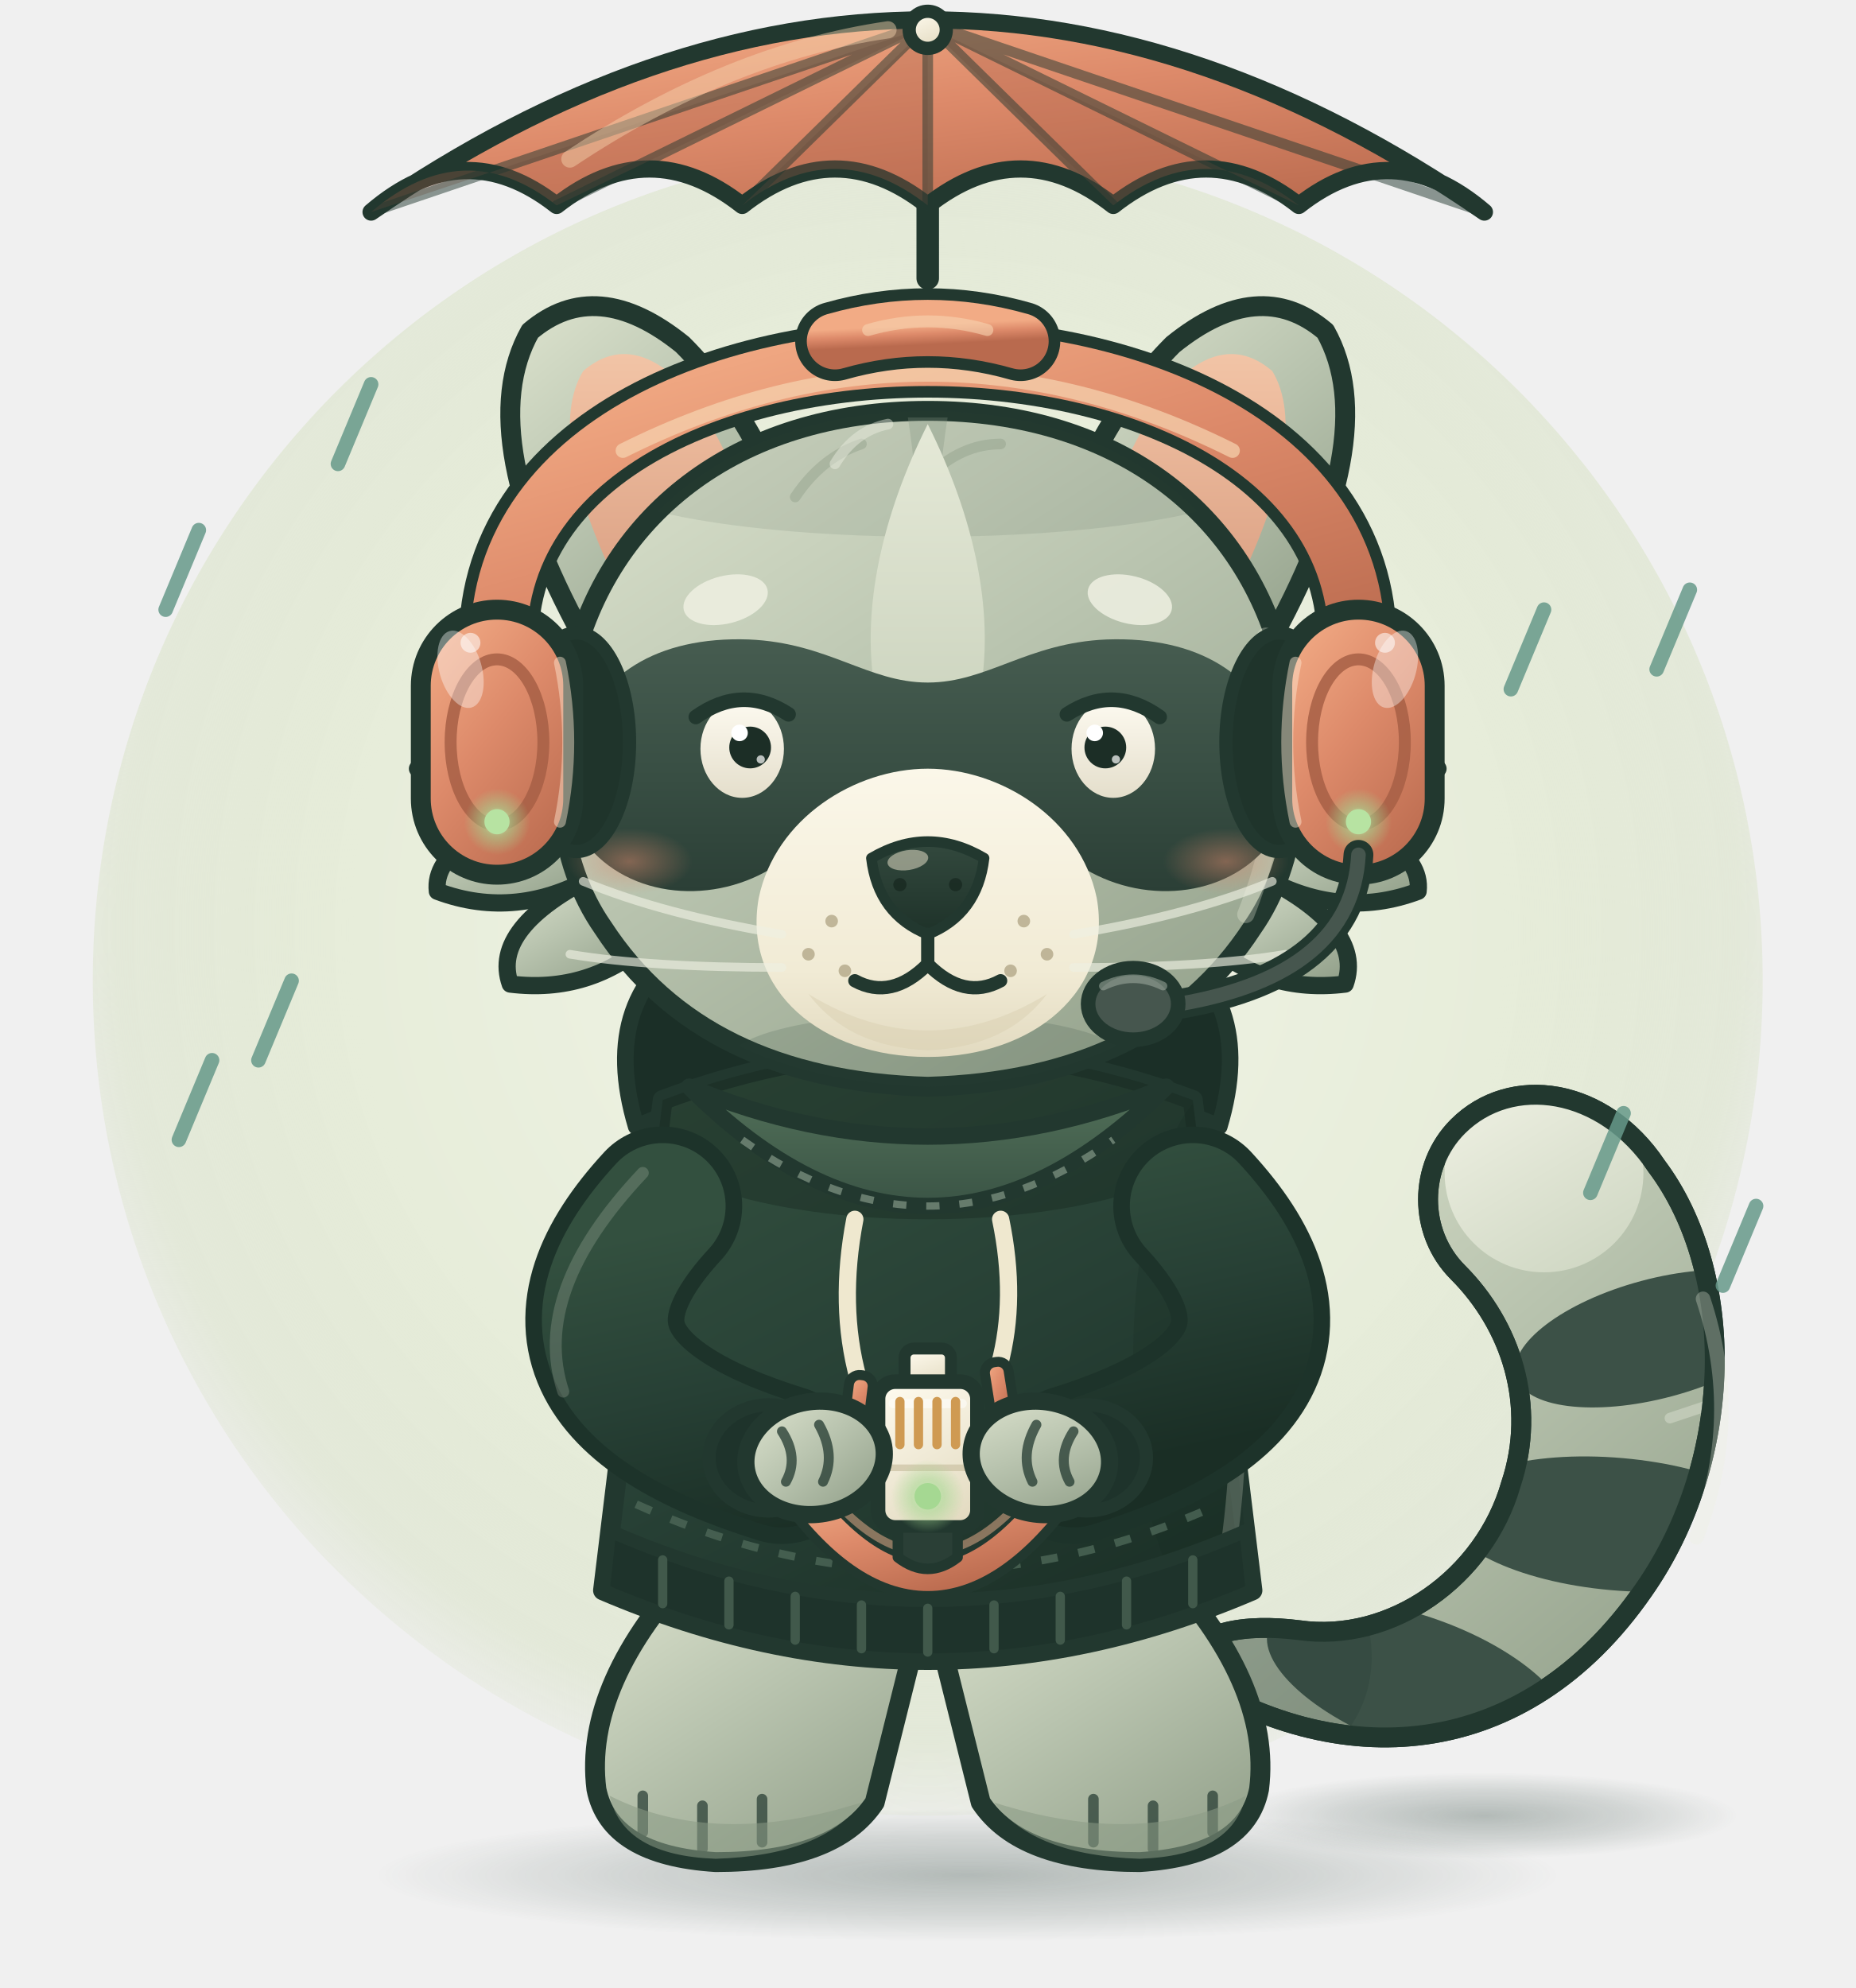
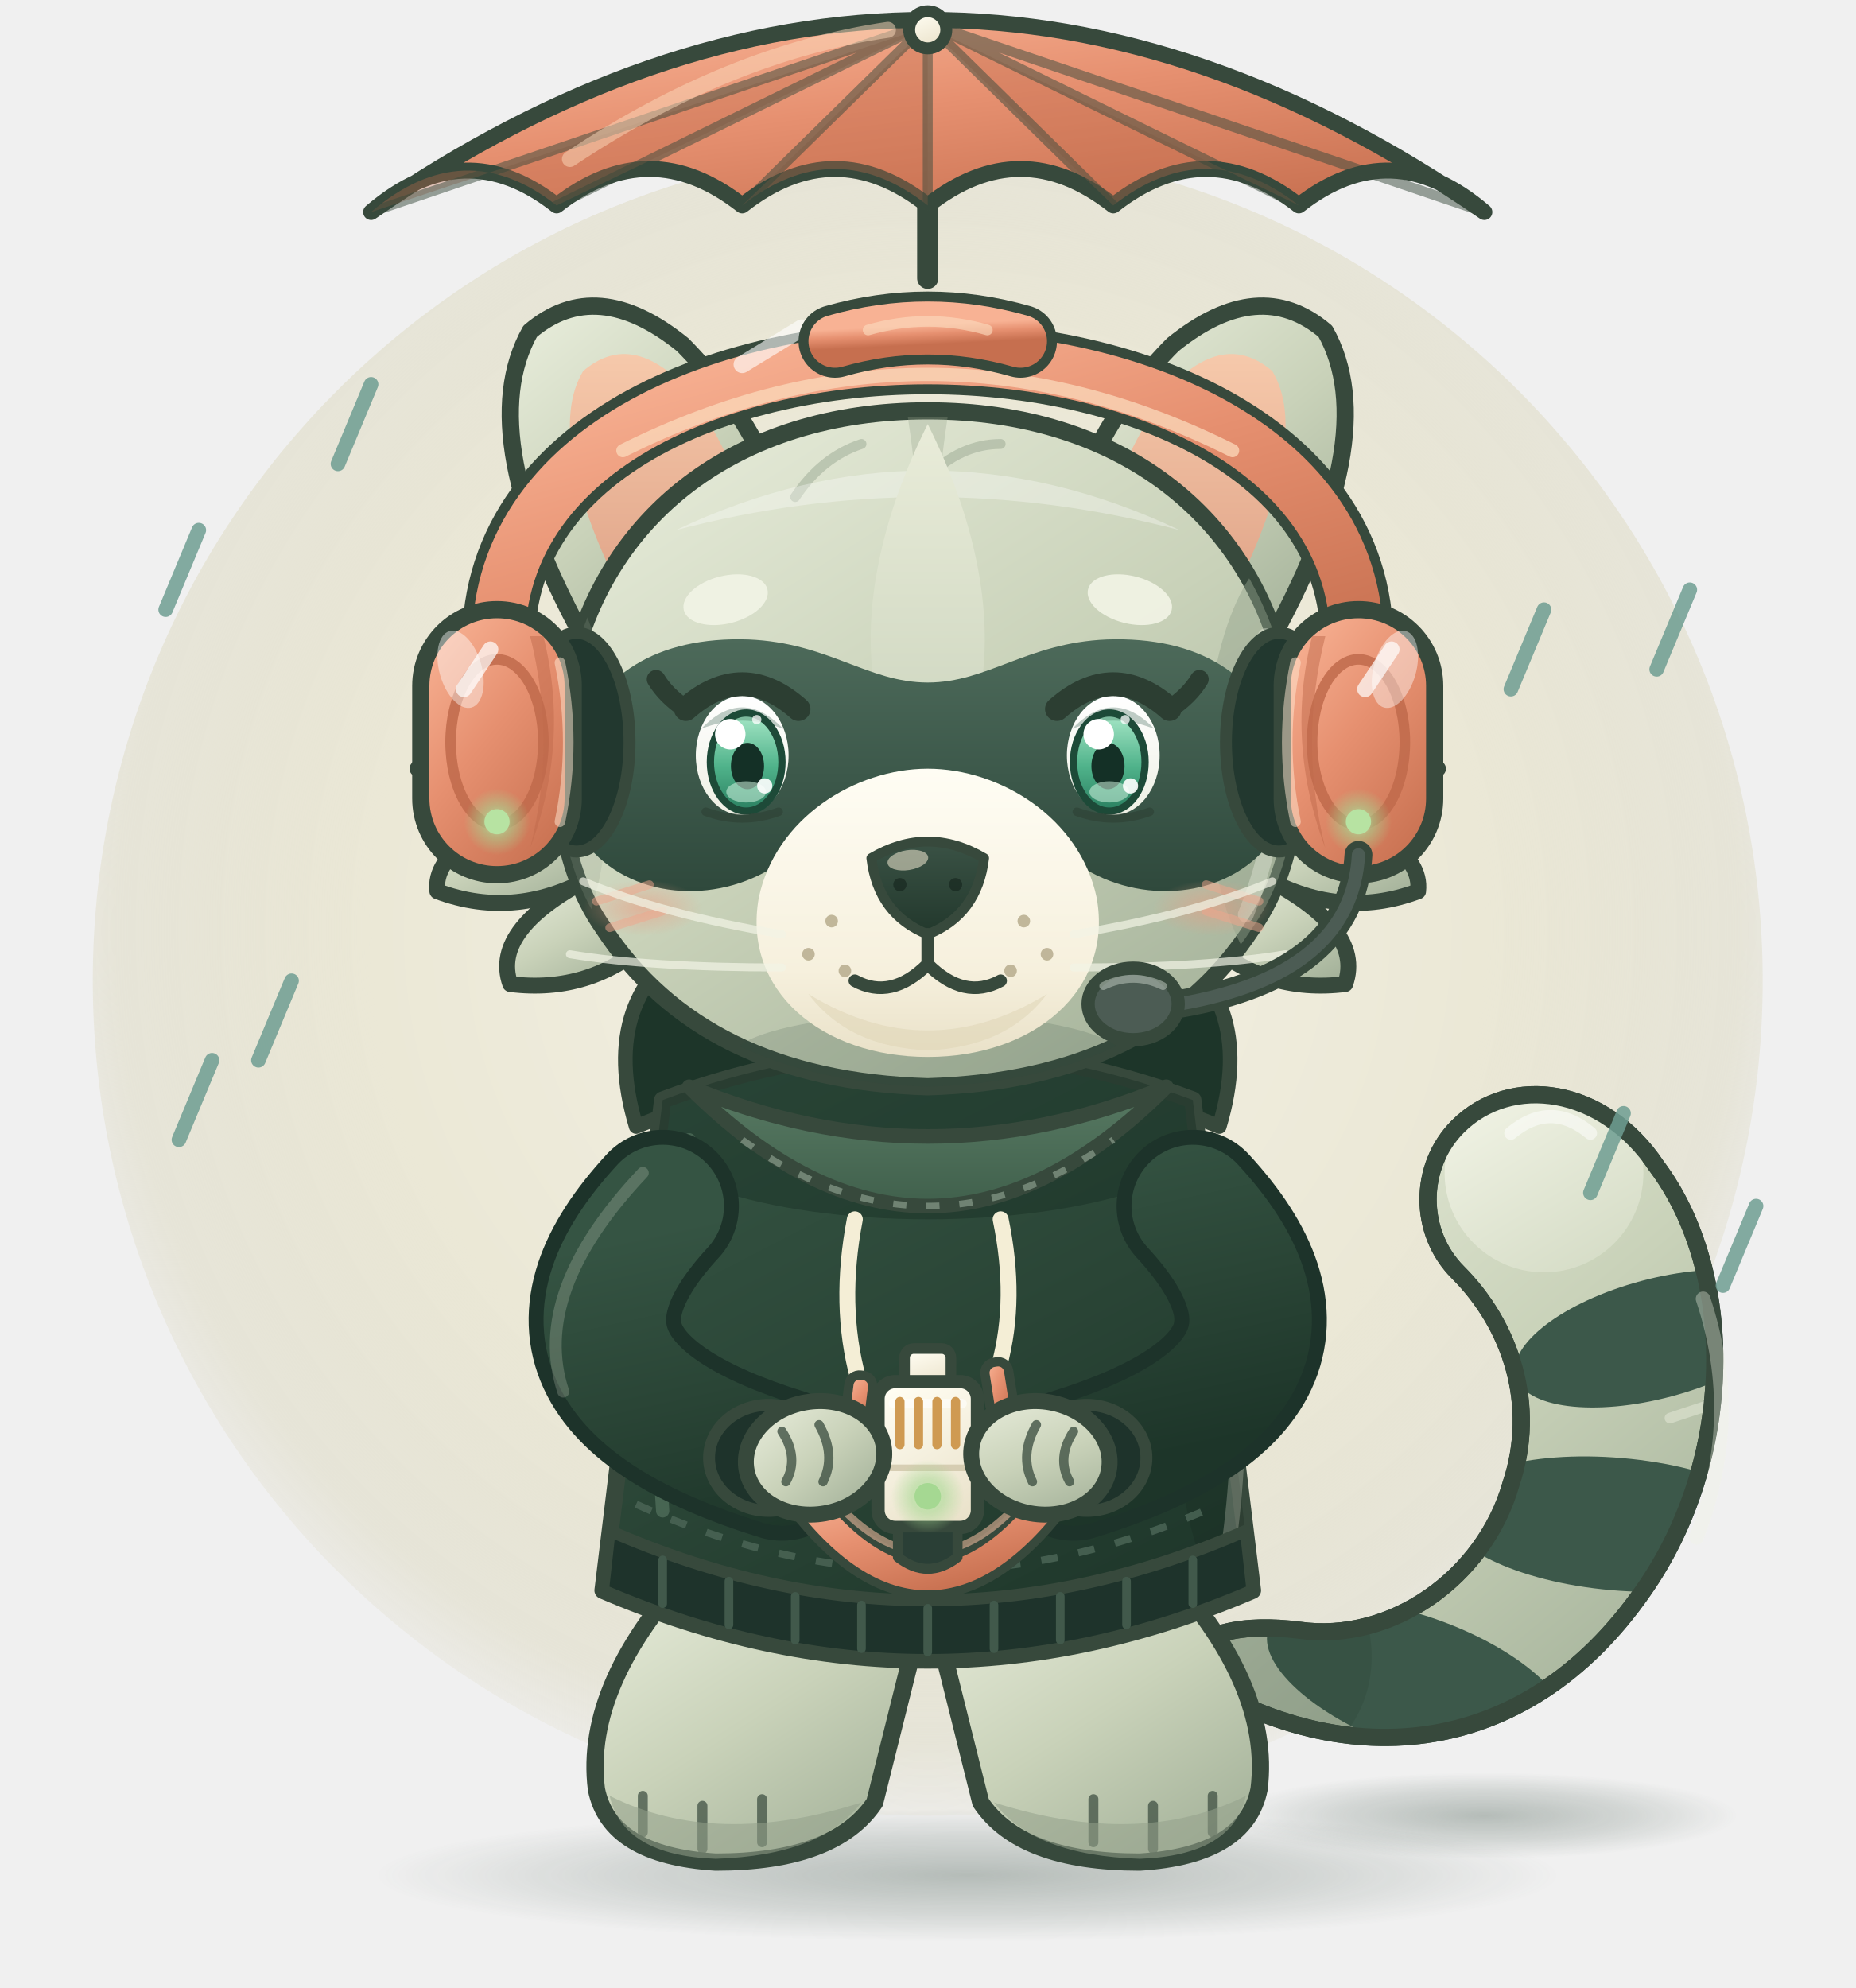
<svg xmlns="http://www.w3.org/2000/svg" viewBox="0 0 280 300" role="img" aria-labelledby="title">
  <style>.moon{fill:url(#k-halo)}.happy,.smile,.spark,.sleep,.zzz,.umbrella,.rain{display:none}.umbrella,.rain{display:block}</style>
  <defs>
    <radialGradient id="k-halo" cx=".5" cy=".47" r=".55">
-       <stop offset="0" stop-color="#f1f4e6" />
-       <stop offset=".62" stop-color="#e7edda" />
-       <stop offset=".88" stop-color="#dbe4ca" stop-opacity=".6" />
-       <stop offset="1" stop-color="#d7e0c5" stop-opacity="0" />
+       <stop offset="0" stop-color="#f4f1e4" />
+       <stop offset=".6" stop-color="#ebe8d6" />
+       <stop offset=".88" stop-color="#e0ddc8" stop-opacity=".6" />
+       <stop offset="1" stop-color="#ddd9c4" stop-opacity="0" />
    </radialGradient>
    <radialGradient id="k-shadow" cx=".5" cy=".5" r=".5">
-       <stop offset="0" stop-color="#263e35" stop-opacity=".3" />
-       <stop offset=".6" stop-color="#263e35" stop-opacity=".14" />
-       <stop offset="1" stop-color="#263e35" stop-opacity="0" />
+       <stop offset="0" stop-color="#2c4437" stop-opacity=".3" />
+       <stop offset=".6" stop-color="#2c4437" stop-opacity=".14" />
+       <stop offset="1" stop-color="#2c4437" stop-opacity="0" />
    </radialGradient>
    <linearGradient id="k-fur" x1=".15" y1="0" x2=".85" y2="1">
-       <stop offset="0" stop-color="#d8dfca" />
-       <stop offset=".45" stop-color="#b9c4af" />
-       <stop offset="1" stop-color="#93a18b" />
+       <stop offset="0" stop-color="#e6ebd9" />
+       <stop offset=".5" stop-color="#c9d2b9" />
+       <stop offset="1" stop-color="#a3b199" />
    </linearGradient>
    <linearGradient id="k-fur-lt" x1=".2" y1="0" x2=".8" y2="1">
-       <stop offset="0" stop-color="#eef0e2" />
-       <stop offset="1" stop-color="#cfd7c3" />
+       <stop offset="0" stop-color="#f2f4e6" />
+       <stop offset="1" stop-color="#d5dcc6" />
+     </linearGradient>
+     <linearGradient id="k-blaze" x1=".5" y1="0" x2=".5" y2="1">
+       <stop offset="0" stop-color="#e9ecd9" />
+       <stop offset="1" stop-color="#d0d8c2" />
    </linearGradient>
    <linearGradient id="k-muz" x1=".5" y1="0" x2=".5" y2="1">
-       <stop offset="0" stop-color="#fbf7e9" />
-       <stop offset=".7" stop-color="#f1ebd5" />
-       <stop offset="1" stop-color="#e2dac0" />
+       <stop offset="0" stop-color="#fffdf4" />
+       <stop offset=".7" stop-color="#f6f0dd" />
+       <stop offset="1" stop-color="#e9e1c8" />
    </linearGradient>
    <linearGradient id="k-mask" x1=".5" y1="0" x2=".5" y2="1">
-       <stop offset="0" stop-color="#465c50" />
-       <stop offset=".55" stop-color="#384e43" />
-       <stop offset="1" stop-color="#2b3f36" />
+       <stop offset="0" stop-color="#4d6a5a" />
+       <stop offset=".55" stop-color="#3c584a" />
+       <stop offset="1" stop-color="#2f493c" />
    </linearGradient>
    <linearGradient id="k-hood" x1=".25" y1="0" x2=".8" y2="1">
-       <stop offset="0" stop-color="#33503f" />
-       <stop offset=".5" stop-color="#274035" />
-       <stop offset="1" stop-color="#1a2e25" />
+       <stop offset="0" stop-color="#355443" />
+       <stop offset=".5" stop-color="#2a4536" />
+       <stop offset="1" stop-color="#1d3529" />
    </linearGradient>
    <linearGradient id="k-hood-lt" x1=".5" y1="0" x2=".5" y2="1">
-       <stop offset="0" stop-color="#527059" />
-       <stop offset="1" stop-color="#3a5445" />
+       <stop offset="0" stop-color="#587a63" />
+       <stop offset="1" stop-color="#40604c" />
    </linearGradient>
    <linearGradient id="k-copper" x1=".15" y1="0" x2=".85" y2="1">
-       <stop offset="0" stop-color="#f2ab85" />
-       <stop offset=".45" stop-color="#dd8a6a" />
-       <stop offset="1" stop-color="#b96a4e" />
+       <stop offset="0" stop-color="#f8b294" />
+       <stop offset=".45" stop-color="#e69070" />
+       <stop offset="1" stop-color="#c66f4f" />
    </linearGradient>
    <linearGradient id="k-ear" x1=".5" y1="0" x2=".5" y2="1">
-       <stop offset="0" stop-color="#f2c4a6" />
-       <stop offset="1" stop-color="#dba083" />
+       <stop offset="0" stop-color="#f6c9ab" />
+       <stop offset="1" stop-color="#e0a488" />
    </linearGradient>
    <linearGradient id="k-cream" x1=".3" y1="0" x2=".7" y2="1">
-       <stop offset="0" stop-color="#fdf9ec" />
-       <stop offset="1" stop-color="#e3dbc1" />
+       <stop offset="0" stop-color="#fffdf2" />
+       <stop offset="1" stop-color="#eae2ca" />
    </linearGradient>
    <linearGradient id="k-nose" x1=".5" y1="0" x2=".5" y2="1">
-       <stop offset="0" stop-color="#33493e" />
-       <stop offset="1" stop-color="#1e3229" />
-     </linearGradient>
-     <linearGradient id="k-blaze" x1=".5" y1="0" x2=".5" y2="1">
-       <stop offset="0" stop-color="#e5e9d7" />
-       <stop offset="1" stop-color="#ccd4bf" />
+       <stop offset="0" stop-color="#3a5245" />
+       <stop offset="1" stop-color="#22382c" />
    </linearGradient>
    <linearGradient id="k-eye" x1=".5" y1="0" x2=".5" y2="1">
-       <stop offset="0" stop-color="#fdfaf0" />
-       <stop offset="1" stop-color="#e4decb" />
+       <stop offset="0" stop-color="#ffffff" />
+       <stop offset="1" stop-color="#eef0e4" />
+     </linearGradient>
+     <linearGradient id="k-iris" x1=".5" y1="0" x2=".5" y2="1">
+       <stop offset="0" stop-color="#a8e8c8" />
+       <stop offset=".55" stop-color="#4fb28a" />
+       <stop offset="1" stop-color="#2a7f60" />
    </linearGradient>
    <radialGradient id="k-led" cx=".5" cy=".5" r=".5">
      <stop offset="0" stop-color="#cdf0b8" stop-opacity=".95" />
      <stop offset=".45" stop-color="#a5d892" stop-opacity=".55" />
      <stop offset="1" stop-color="#a5d892" stop-opacity="0" />
    </radialGradient>
    <radialGradient id="k-blush" cx=".5" cy=".5" r=".5">
-       <stop offset="0" stop-color="#d8886c" stop-opacity=".5" />
-       <stop offset="1" stop-color="#d8886c" stop-opacity="0" />
+       <stop offset="0" stop-color="#ef9a80" stop-opacity=".55" />
+       <stop offset="1" stop-color="#ef9a80" stop-opacity="0" />
    </radialGradient>
    <clipPath id="k-tailclip">
      <path d="M178 252 C202 268 230 266 248 240 C262 220 262 192 250 176 C242 164 228 162 220 170 C214 176 214 186 220 192 C228 200 232 212 228 224 C224 238 210 248 196 246 C188 245 180 246 178 252 Z" />
    </clipPath>
    <clipPath id="k-bodyclip">
      <path d="M100 166 Q140 151 180 166 L189 240 Q140 261 91 240 Z" />
    </clipPath>
    <clipPath id="k-headclip">
      <path d="M140 62 C111 62 91 78 86 102 C83 116 84 130 91 140 Q106 163 140 164 Q174 163 189 140 C196 130 197 116 194 102 C189 78 169 62 140 62 Z" />
    </clipPath>
  </defs>
  <circle class="moon" cx="140" cy="148" r="126" />
  <ellipse class="shadow" cx="146" cy="283" rx="90" ry="10" fill="url(#k-shadow)" />
  <ellipse cx="224" cy="274" rx="38" ry="6.5" fill="url(#k-shadow)" />
-   <g class="hop" stroke="#22382f" stroke-width="3" stroke-linejoin="round">
+   <g class="hop" stroke="#37493c" stroke-width="2.6" stroke-linejoin="round">
    <g class="tail">
      <path d="M178 252 C202 268 230 266 248 240 C262 220 262 192 250 176 C242 164 228 162 220 170 C214 176 214 186 220 192 C228 200 232 212 228 224 C224 238 210 248 196 246 C188 245 180 246 178 252 Z" fill="url(#k-fur)" />
      <g clip-path="url(#k-tailclip)" stroke="none">
-         <ellipse cx="250" cy="202" rx="22" ry="9" fill="#3c5147" transform="rotate(-15 250 202)" />
-         <ellipse cx="244" cy="230" rx="26" ry="10" fill="#3c5147" transform="rotate(5 244 230)" />
-         <ellipse cx="214" cy="254" rx="24" ry="10" fill="#3c5147" transform="rotate(20 214 254)" />
+         <ellipse cx="250" cy="202" rx="22" ry="9" fill="#3c584a" transform="rotate(-15 250 202)" />
+         <ellipse cx="244" cy="230" rx="26" ry="10" fill="#3c584a" transform="rotate(5 244 230)" />
+         <ellipse cx="214" cy="254" rx="24" ry="10" fill="#3c584a" transform="rotate(20 214 254)" />
        <circle cx="233" cy="177" r="15" fill="url(#k-fur-lt)" />
-         <ellipse cx="194" cy="250" rx="13" ry="16" fill="#263e35" opacity=".28" />
-         <path d="M252 214l6-2m0 24l6 1" fill="none" stroke="#eef0e2" stroke-width="1.6" stroke-linecap="round" opacity=".35" />
+         <ellipse cx="194" cy="250" rx="13" ry="16" fill="#2c4437" opacity=".28" />
+         <path d="M252 214l6-2m0 24l6 1" fill="none" stroke="#f2f4e6" stroke-width="1.6" stroke-linecap="round" opacity=".4" />
      </g>
      <path d="M178 252 C202 268 230 266 248 240 C262 220 262 192 250 176 C242 164 228 162 220 170 C214 176 214 186 220 192 C228 200 232 212 228 224 C224 238 210 248 196 246 C188 245 180 246 178 252 Z" fill="none" />
-       <path d="M256 232 Q263 214 257 196" fill="none" stroke="#eef0e2" stroke-width="2.2" stroke-linecap="round" opacity=".3" />
+       <path d="M256 232 Q263 214 257 196" fill="none" stroke="#f2f4e6" stroke-width="2.2" stroke-linecap="round" opacity=".35" />
+       <path d="M228 171 Q234 166 240 171" fill="none" stroke="#ffffff" stroke-width="2" stroke-linecap="round" opacity=".5" />
    </g>
    <g class="torso">
      <path d="M105 236 Q88 254 90 270 Q92 280 108 281 Q126 281 132 272 L139 244 Z" fill="url(#k-fur)" />
      <path d="M175 236 Q192 254 190 270 Q188 280 172 281 Q154 281 148 272 L141 244 Z" fill="url(#k-fur)" />
-       <path d="M97 276.5v-5.5M106 279v-6.5M115 278v-6.5" fill="none" stroke="#22382f" stroke-width="1.6" stroke-linecap="round" opacity=".7" />
-       <path d="M183 276.5v-5.5M174 279v-6.5M165 278v-6.5" fill="none" stroke="#22382f" stroke-width="1.6" stroke-linecap="round" opacity=".7" />
-       <path d="M92 271 Q108 279 130 272 Q124 280 108 280.5 Q94 280 92 271 Z" fill="#8b9a85" stroke="none" opacity=".55" />
-       <path d="M188 271 Q172 279 150 272 Q156 280 172 280.5 Q186 280 188 271 Z" fill="#8b9a85" stroke="none" opacity=".55" />
-       <path d="M96 170 Q90 150 106 141 Q140 130 174 141 Q190 150 184 170 Q140 152 96 170 Z" fill="#1b2f27" stroke-width="2.5" />
+       <path d="M97 276.5v-5.5M106 279v-6.5M115 278v-6.5" fill="none" stroke="#37493c" stroke-width="1.5" stroke-linecap="round" opacity=".7" />
+       <path d="M183 276.5v-5.5M174 279v-6.5M165 278v-6.5" fill="none" stroke="#37493c" stroke-width="1.5" stroke-linecap="round" opacity=".7" />
+       <path d="M92 271 Q108 279 130 272 Q124 280 108 280.5 Q94 280 92 271 Z" fill="#93a18b" stroke="none" opacity=".55" />
+       <path d="M188 271 Q172 279 150 272 Q156 280 172 280.5 Q186 280 188 271 Z" fill="#93a18b" stroke="none" opacity=".55" />
+       <path d="M96 170 Q90 150 106 141 Q140 130 174 141 Q190 150 184 170 Q140 152 96 170 Z" fill="#1d3529" stroke-width="2.2" />
      <path d="M100 166 Q140 151 180 166 L189 240 Q140 261 91 240 Z" fill="url(#k-hood)" />
      <g clip-path="url(#k-bodyclip)" stroke="none">
-         <ellipse cx="140" cy="169" rx="45" ry="15" fill="#14261e" opacity=".38" />
-         <ellipse cx="186" cy="205" rx="15" ry="42" fill="#16281f" opacity=".2" />
-         <ellipse cx="140" cy="253" rx="52" ry="12" fill="#14261e" opacity=".2" />
-       </g>
-       <path d="M183 176 Q189.5 208 185 236" fill="none" stroke="#eef1de" stroke-width="2.4" stroke-linecap="round" opacity=".22" />
-       <path d="M91 240 Q140 261 189 240 L188 231 Q140 252 92 231 Z" fill="#1e332b" stroke-width="2" />
-       <path d="M100 235.4v6.6M110 238.6v6.6M120 240.9v6.6M130 242.2v6.6M140 242.7v6.6M150 242.2v6.6M160 240.9v6.6M170 238.6v6.6M180 235.4v6.6" fill="none" stroke="#41594b" stroke-width="1.4" stroke-linecap="round" />
-       <path d="M96 227 Q140 247 184 227" fill="none" stroke="#4a6455" stroke-width="1.2" stroke-dasharray="2.5 3.2" opacity=".85" />
-       <path d="M104 164 Q140 200 176 164 Q140 179 104 164 Z" fill="url(#k-hood-lt)" stroke-width="2.5" />
-       <path d="M112 172 Q140 192 168 172" fill="none" stroke="#a9bdaa" stroke-width="1.1" stroke-dasharray="2 3" opacity=".5" />
-       <path d="M129 184 Q126.5 197 129.5 208" fill="none" stroke="#efe8cf" stroke-width="2.6" stroke-linecap="round" />
-       <path d="M151 184 Q153.5 196 150.8 206" fill="none" stroke="#efe8cf" stroke-width="2.6" stroke-linecap="round" />
-       <rect x="127.8" y="207.5" width="3.6" height="8" rx="1.6" fill="url(#k-copper)" stroke-width="1.5" transform="rotate(7 129.6 211.5)" />
-       <rect x="149" y="205.5" width="3.6" height="8" rx="1.6" fill="url(#k-copper)" stroke-width="1.5" transform="rotate(-9 150.8 209.5)" />
-       <path d="M100 182 Q76 208 118 221 M180 182 Q204 208 162 221" fill="none" stroke="#1d332a" stroke-width="24" stroke-linecap="round" />
-       <path d="M100 182 Q76 208 118 221 M180 182 Q204 208 162 221" fill="none" stroke="url(#k-hood)" stroke-width="19" stroke-linecap="round" />
-       <path d="M97 177 Q80 195 85 210" fill="none" stroke="#eef1de" stroke-width="1.8" stroke-linecap="round" opacity=".18" />
-       <ellipse cx="116" cy="220" rx="9" ry="8" fill="#1e332b" stroke-width="2" />
-       <ellipse cx="164" cy="220" rx="9" ry="8" fill="#1e332b" stroke-width="2" />
-       <path d="M120 224 Q140 252 160 224" fill="none" stroke="#22382f" stroke-width="7" stroke-linecap="round" />
-       <path d="M120 224 Q140 252 160 224" fill="none" stroke="url(#k-copper)" stroke-width="4.2" stroke-linecap="round" />
-       <path d="M122 221.5 Q140 247 158 221.5" fill="none" stroke="#f2b48f" stroke-width="1.2" stroke-linecap="round" opacity=".5" />
-       <rect x="136.5" y="203.5" width="7" height="6" rx="1.4" fill="url(#k-cream)" stroke-width="1.8" />
-       <rect x="132.5" y="208.5" width="15" height="22" rx="2.6" fill="url(#k-cream)" stroke-width="2.2" />
-       <path d="M134.8 211.8h10.4" fill="none" stroke="#ffffff" stroke-width="1.4" stroke-linecap="round" opacity=".5" />
+         <ellipse cx="140" cy="169" rx="45" ry="15" fill="#152a20" opacity=".4" />
+         <ellipse cx="190" cy="206" rx="13" ry="40" fill="#16281f" opacity=".3" />
+         <ellipse cx="140" cy="253" rx="52" ry="12" fill="#152a20" opacity=".22" />
+       </g>
+       <path d="M104 172 Q98 200 100 228" fill="none" stroke="#7fa088" stroke-width="2" stroke-linecap="round" opacity=".35" />
+       <path d="M183 176 Q189.5 208 185 236" fill="none" stroke="#eef1de" stroke-width="2.2" stroke-linecap="round" opacity=".25" />
+       <path d="M91 240 Q140 261 189 240 L188 231 Q140 252 92 231 Z" fill="#1e332b" stroke-width="1.8" />
+       <path d="M100 235.4v6.6M110 238.6v6.6M120 240.9v6.6M130 242.2v6.6M140 242.7v6.6M150 242.2v6.6M160 240.9v6.6M170 238.6v6.6M180 235.4v6.6" fill="none" stroke="#41594b" stroke-width="1.3" stroke-linecap="round" />
+       <path d="M96 227 Q140 247 184 227" fill="none" stroke="#4a6455" stroke-width="1.1" stroke-dasharray="2.5 3.2" opacity=".85" />
+       <path d="M104 164 Q140 200 176 164 Q140 179 104 164 Z" fill="url(#k-hood-lt)" stroke-width="2.2" />
+       <path d="M112 172 Q140 192 168 172" fill="none" stroke="#a9bdaa" stroke-width="1" stroke-dasharray="2 3" opacity=".5" />
+       <path d="M129 184 Q126.5 197 129.5 208" fill="none" stroke="#f4eed6" stroke-width="2.4" stroke-linecap="round" />
+       <path d="M151 184 Q153.5 196 150.8 206" fill="none" stroke="#f4eed6" stroke-width="2.4" stroke-linecap="round" />
+       <rect x="127.8" y="207.5" width="3.6" height="8" rx="1.6" fill="url(#k-copper)" stroke-width="1.4" transform="rotate(7 129.6 211.5)" />
+       <rect x="149" y="205.5" width="3.6" height="8" rx="1.6" fill="url(#k-copper)" stroke-width="1.4" transform="rotate(-9 150.8 209.5)" />
+       <path d="M100 182 Q76 208 118 221 M180 182 Q204 208 162 221" fill="none" stroke="#1d332a" stroke-width="23" stroke-linecap="round" />
+       <path d="M100 182 Q76 208 118 221 M180 182 Q204 208 162 221" fill="none" stroke="url(#k-hood)" stroke-width="18.5" stroke-linecap="round" />
+       <path d="M97 177 Q80 195 85 210" fill="none" stroke="#eef1de" stroke-width="1.8" stroke-linecap="round" opacity=".2" />
+       <ellipse cx="116" cy="220" rx="9" ry="8" fill="#1e332b" stroke-width="1.8" />
+       <ellipse cx="164" cy="220" rx="9" ry="8" fill="#1e332b" stroke-width="1.8" />
+       <path d="M120 224 Q140 252 160 224" fill="none" stroke="#37493c" stroke-width="6.6" stroke-linecap="round" />
+       <path d="M120 224 Q140 252 160 224" fill="none" stroke="url(#k-copper)" stroke-width="4" stroke-linecap="round" />
+       <path d="M122 221.5 Q140 247 158 221.5" fill="none" stroke="#f8c0a2" stroke-width="1.1" stroke-linecap="round" opacity=".55" />
+       <rect x="136.5" y="203.5" width="7" height="6" rx="1.4" fill="url(#k-cream)" stroke-width="1.6" />
+       <rect x="132.5" y="208.5" width="15" height="22" rx="2.6" fill="url(#k-cream)" stroke-width="2" />
+       <path d="M134.8 211.8h10.4" fill="none" stroke="#ffffff" stroke-width="1.4" stroke-linecap="round" opacity=".55" />
      <path d="M135.8 211.5v6.5m2.8-6.5v6.5m2.8-6.5v6.5m2.8-6.5v6.5" fill="none" stroke="#cf9a52" stroke-width="1.4" stroke-linecap="round" />
      <path d="M134 221.5h12" fill="none" stroke="#cfc6a9" stroke-width="1" opacity=".8" />
-       <path d="M135.5 230.5h9v4.5q-4.5 3.5-9 0 Z" fill="#2a3f36" stroke-width="1.6" />
+       <path d="M135.5 230.5h9v4.5q-4.5 3.5-9 0 Z" fill="#2a3f36" stroke-width="1.5" />
      <circle cx="140" cy="225.8" r="5.5" fill="url(#k-led)" class="led" stroke="none" />
      <circle cx="140" cy="225.8" r="2" fill="#a5d892" class="led" stroke="none" />
-       <ellipse cx="123" cy="220" rx="10.5" ry="8.5" fill="url(#k-fur)" stroke-width="2.6" transform="rotate(-10 123 220)" />
-       <ellipse cx="157" cy="220" rx="10.5" ry="8.5" fill="url(#k-fur)" stroke-width="2.6" transform="rotate(10 157 220)" />
-       <path d="M118 216q2.6 4 .6 7.6m5-8.6q2.6 4.6.6 8.6" fill="none" stroke="#22382f" stroke-width="1.5" stroke-linecap="round" opacity=".75" />
-       <path d="M162 216q-2.6 4-.6 7.6m-5-8.6q-2.6 4.6-.6 8.6" fill="none" stroke="#22382f" stroke-width="1.5" stroke-linecap="round" opacity=".75" />
-       <path class="spark" d="M140 191l2 5 5 2-5 2-2 5-2-5-5-2 5-2Z" fill="#f5f0dd" stroke="none" />
+       <ellipse cx="123" cy="220" rx="10.5" ry="8.5" fill="url(#k-fur)" stroke-width="2.4" transform="rotate(-10 123 220)" />
+       <ellipse cx="157" cy="220" rx="10.5" ry="8.5" fill="url(#k-fur)" stroke-width="2.4" transform="rotate(10 157 220)" />
+       <path d="M118 216q2.6 4 .6 7.6m5-8.6q2.6 4.6.6 8.6" fill="none" stroke="#37493c" stroke-width="1.4" stroke-linecap="round" opacity=".75" />
+       <path d="M162 216q-2.6 4-.6 7.6m-5-8.6q-2.6 4.6-.6 8.6" fill="none" stroke="#37493c" stroke-width="1.4" stroke-linecap="round" opacity=".75" />
+       <path class="spark" d="M140 191l2 5 5 2-5 2-2 5-2-5-5-2 5-2Z" fill="#fffdf2" stroke="none" />
    </g>
    <g class="head">
      <g class="ear earL">
        <path d="M89 98 Q71 66 80 50 Q90 41.5 103 52 Q115 64 121 84 Z" fill="url(#k-fur)" />
        <path d="M94 90 Q82 66 88 56 Q95 50 103 58 Q111 68 115 84 Z" fill="url(#k-ear)" stroke="none" />
-         <path d="M95 96q3-8 10-11" fill="none" stroke="#eef0e2" stroke-width="2" stroke-linecap="round" opacity=".5" />
+         <path d="M95 96q3-8 10-11" fill="none" stroke="#f2f4e6" stroke-width="1.8" stroke-linecap="round" opacity=".55" />
      </g>
      <g class="ear earR">
        <path d="M191 98 Q209 66 200 50 Q190 41.5 177 52 Q165 64 159 84 Z" fill="url(#k-fur)" />
        <path d="M186 90 Q198 66 192 56 Q185 50 177 58 Q169 68 165 84 Z" fill="url(#k-ear)" stroke="none" />
-         <path d="M185 96q-3-8-10-11" fill="none" stroke="#eef0e2" stroke-width="2" stroke-linecap="round" opacity=".5" />
-       </g>
-       <g stroke-width="2.6">
+         <path d="M185 96q-3-8-10-11" fill="none" stroke="#f2f4e6" stroke-width="1.8" stroke-linecap="round" opacity=".55" />
+       </g>
+       <g stroke-width="2.4">
        <path d="M92 108 Q70 106 63 116 Q72 124.5 90 120 Z" fill="url(#k-fur)" />
        <path d="M88 120 Q65 126 66 134.5 Q78 139 90 132 Z" fill="url(#k-fur)" />
        <path d="M90 132 Q74 140 77 148.5 Q89 150 98 142 Z" fill="url(#k-fur)" />
        <path d="M188 108 Q210 106 217 116 Q208 124.5 190 120 Z" fill="url(#k-fur)" />
        <path d="M192 120 Q215 126 214 134.5 Q202 139 190 132 Z" fill="url(#k-fur)" />
        <path d="M190 132 Q206 140 203 148.5 Q191 150 182 142 Z" fill="url(#k-fur)" />
      </g>
      <path d="M140 62 C111 62 91 78 86 102 C83 116 84 130 91 140 Q106 163 140 164 Q174 163 189 140 C196 130 197 116 194 102 C189 78 169 62 140 62 Z" fill="url(#k-fur)" />
      <g clip-path="url(#k-headclip)" stroke="none">
-         <path d="M137 63 Q140 82 137 99 L143 99 Q140 82 143 63 Z" fill="#8b9a85" opacity=".3" />
-         <ellipse cx="140" cy="71" rx="52" ry="10" fill="#263e35" opacity=".1" />
-         <ellipse cx="140" cy="160" rx="30" ry="7" fill="#263e35" opacity=".16" />
-         <path d="M120 75q4-6 10-8m10 5q5-5 11-5" fill="none" stroke="#8b9a85" stroke-width="1.6" stroke-linecap="round" opacity=".4" />
-         <path d="M126 70q3-5 8-6" fill="none" stroke="#eef0e2" stroke-width="1.6" stroke-linecap="round" opacity=".45" />
-       </g>
-       <path d="M188 138 Q196 118 191 96" fill="none" stroke="#eef1de" stroke-width="2.6" stroke-linecap="round" opacity=".3" />
+         <ellipse cx="196" cy="116" rx="14" ry="34" fill="#93a18b" opacity=".45" />
+         <ellipse cx="84" cy="116" rx="8" ry="28" fill="#93a18b" opacity=".22" />
+         <path d="M137 63 Q140 82 137 99 L143 99 Q140 82 143 63 Z" fill="#93a18b" opacity=".3" />
+         <ellipse cx="140" cy="160" rx="30" ry="7" fill="#2c4437" opacity=".16" />
+         <path d="M120 75q4-6 10-8m10 5q5-5 11-5" fill="none" stroke="#93a18b" stroke-width="1.5" stroke-linecap="round" opacity=".45" />
+       </g>
+       <path d="M102 80 Q140 62 178 80 Q140 70 102 80 Z" fill="#ffffff" stroke="none" opacity=".32" />
+       <path d="M188 138 Q196 118 191 96" fill="none" stroke="#f2f4e6" stroke-width="2.4" stroke-linecap="round" opacity=".35" />
      <path d="M140 64 C133 78 130 92 132 104 C136 110 144 110 148 104 C150 92 147 78 140 64 Z" fill="url(#k-blaze)" stroke="none" />
-       <ellipse cx="109.5" cy="90.5" rx="6.5" ry="3.6" fill="#eef0e2" opacity=".85" stroke="none" transform="rotate(-14 109.5 90.5)" />
-       <ellipse cx="170.5" cy="90.5" rx="6.5" ry="3.6" fill="#eef0e2" opacity=".85" stroke="none" transform="rotate(14 170.5 90.5)" />
+       <ellipse cx="109.5" cy="90.5" rx="6.5" ry="3.6" fill="#f2f4e6" opacity=".9" stroke="none" transform="rotate(-14 109.5 90.5)" />
+       <ellipse cx="170.5" cy="90.5" rx="6.5" ry="3.6" fill="#f2f4e6" opacity=".9" stroke="none" transform="rotate(14 170.5 90.5)" />
      <path d="M140 103 C131 103 125 97 113 96.5 C99 96 90 102 87 112 Q84 120 89 128 C96 136 109 136.5 118 130 Q129 123 140 123 Q151 123 162 130 C171 136.5 184 136 191 128 Q196 120 193 112 C190 102 181 96 167 96.5 C155 97 149 103 140 103 Z" fill="url(#k-mask)" stroke="none" />
-       <ellipse cx="95" cy="130" rx="9.5" ry="5" fill="url(#k-blush)" stroke="none" />
-       <ellipse cx="185" cy="130" rx="9.5" ry="5" fill="url(#k-blush)" stroke="none" />
+       <ellipse cx="97" cy="137" rx="9" ry="4.2" fill="url(#k-blush)" stroke="none" />
+       <ellipse cx="183" cy="137" rx="9" ry="4.2" fill="url(#k-blush)" stroke="none" />
+       <path d="M90 136l8-2.5m-6 6.5l8-2.5" fill="none" stroke="#f0a58c" stroke-width="1.3" stroke-linecap="round" opacity=".5" />
+       <path d="M182 133.5l8 2.5m-8 1.5l8 2.5" fill="none" stroke="#f0a58c" stroke-width="1.3" stroke-linecap="round" opacity=".5" />
      <path d="M140 116 C151 116 163 123.5 165.5 135.5 C168 149.5 156 159.5 140 159.5 C124 159.5 112 149.5 114.5 135.5 C117 123.5 129 116 140 116 Z" fill="url(#k-muz)" stroke="none" />
-       <path d="M122 150 Q140 161 158 150 Q152 158 140 158.5 Q128 158 122 150 Z" fill="#d9d0b2" stroke="none" opacity=".5" />
+       <path d="M122 150 Q140 161 158 150 Q152 158 140 158.5 Q128 158 122 150 Z" fill="#ddd3b4" stroke="none" opacity=".5" />
      <g fill="#b3a888" stroke="none" opacity=".8">
        <circle cx="125.5" cy="139" r=".95" />
        <circle cx="122" cy="144" r=".95" />
        <circle cx="127.5" cy="146.5" r=".95" />
        <circle cx="154.5" cy="139" r=".95" />
        <circle cx="158" cy="144" r=".95" />
        <circle cx="152.5" cy="146.5" r=".95" />
      </g>
-       <g class="whisk" fill="none" stroke="#eef0e2" stroke-width="1.3" stroke-linecap="round" opacity=".65">
+       <g class="whisk" fill="none" stroke="#f2f4e6" stroke-width="1.2" stroke-linecap="round" opacity=".7">
        <path d="M118 141 Q100 138 88 133 M118 146 Q98 146 86 144" />
        <path d="M162 141 Q180 138 192 133 M162 146 Q182 146 194 144" />
      </g>
      <g class="eyes" stroke="none">
        <g id="ping-eyes">
-           <ellipse cx="112" cy="113" rx="6.3" ry="7.4" fill="url(#k-eye)" />
-           <ellipse cx="168" cy="113" rx="6.3" ry="7.4" fill="url(#k-eye)" />
-           <circle cx="113.2" cy="112.8" r="3.15" fill="#1c2e26" />
-           <circle cx="166.8" cy="112.8" r="3.15" fill="#1c2e26" />
-           <circle cx="111.6" cy="110.6" r="1.25" fill="#ffffff" />
-           <circle cx="114.8" cy="114.6" r=".62" fill="#ffffff" opacity=".7" />
-           <circle cx="165.2" cy="110.6" r="1.25" fill="#ffffff" />
-           <circle cx="168.4" cy="114.6" r=".62" fill="#ffffff" opacity=".7" />
+           <ellipse cx="112" cy="114" rx="7" ry="9" fill="url(#k-eye)" />
+           <ellipse cx="168" cy="114" rx="7" ry="9" fill="url(#k-eye)" />
+           <ellipse cx="112.6" cy="115" rx="5.4" ry="7.4" fill="url(#k-iris)" stroke="#1d4a38" stroke-width="1.1" />
+           <ellipse cx="167.4" cy="115" rx="5.4" ry="7.4" fill="url(#k-iris)" stroke="#1d4a38" stroke-width="1.1" />
+           <ellipse cx="112.8" cy="115.6" rx="2.5" ry="3.5" fill="#143026" />
+           <ellipse cx="167.2" cy="115.6" rx="2.5" ry="3.5" fill="#143026" />
+           <path d="M105.8 110 Q112 103.5 118.2 110 Q112 107.5 105.8 110 Z" fill="#1d4a38" opacity=".28" />
+           <path d="M161.8 110 Q168 103.5 174.2 110 Q168 107.5 161.8 110 Z" fill="#1d4a38" opacity=".28" />
+           <ellipse cx="112.6" cy="119.5" rx="3" ry="1.6" fill="#cff2de" opacity=".55" />
+           <ellipse cx="167.4" cy="119.5" rx="3" ry="1.6" fill="#cff2de" opacity=".55" />
+           <circle cx="110.2" cy="110.8" r="2.3" fill="#ffffff" />
+           <circle cx="165.8" cy="110.8" r="2.3" fill="#ffffff" />
+           <circle cx="115.4" cy="118.6" r="1.15" fill="#ffffff" opacity=".9" />
+           <circle cx="170.6" cy="118.6" r="1.15" fill="#ffffff" opacity=".9" />
+           <circle cx="114.2" cy="108.6" r=".7" fill="#ffffff" opacity=".75" />
+           <circle cx="169.8" cy="108.6" r=".7" fill="#ffffff" opacity=".75" />
        </g>
-         <path d="M105 108.2 Q112 103.2 119 107.8 M161 107.8 Q168 103.2 175 108.2" fill="none" stroke="#22382f" stroke-width="2.2" stroke-linecap="round" />
-       </g>
-       <g class="happy" fill="none" stroke="#f5f0dd" stroke-width="3.2" stroke-linecap="round">
-         <path d="M104.5 116 Q112 106.5 119.5 116 M160.5 116 Q168 106.5 175.5 116" />
-       </g>
-       <g class="sleep" fill="none" stroke="#f5f0dd" stroke-width="3" stroke-linecap="round">
-         <path d="M104.5 113.5 Q112 120 119.5 113.5 M160.5 113.5 Q168 120 175.5 113.5" />
+         <path d="M103.5 107 Q112 99.5 120.5 107 M159.5 107 Q168 99.5 176.5 107" fill="none" stroke="#2c3e32" stroke-width="3.6" stroke-linecap="round" />
+         <path d="M103.5 107 Q100.5 105 99 102.5 M176.5 107 Q179.5 105 181 102.5" fill="none" stroke="#2c3e32" stroke-width="2.8" stroke-linecap="round" />
+         <path d="M106.5 122.5 Q112 124.5 117.5 122.5 M162.5 122.5 Q168 124.5 173.5 122.5" fill="none" stroke="#2c3e32" stroke-width="1.3" stroke-linecap="round" opacity=".55" />
+       </g>
+       <g class="happy" fill="none" stroke="#f7f2e2" stroke-width="3.6" stroke-linecap="round">
+         <path d="M102.5 117 Q112 104.5 121.5 117 M158.5 117 Q168 104.5 177.5 117" />
+       </g>
+       <g class="sleep" fill="none" stroke="#f7f2e2" stroke-width="3.2" stroke-linecap="round">
+         <path d="M103.5 113 Q112 120.5 120.5 113 M159.5 113 Q168 120.5 176.5 113 M103.5 113l-2.5-1.5M176.5 113l2.5-1.5" />
      </g>
      <g class="nose">
-         <path d="M131.5 129.5 Q140 124.5 148.5 129.5 Q147.5 138 140 141 Q132.5 138 131.5 129.5 Z" fill="url(#k-nose)" stroke-width="1.6" />
-         <ellipse cx="137" cy="129.8" rx="3.1" ry="1.5" fill="#f2ead2" opacity=".5" stroke="none" transform="rotate(-9 137 129.8)" />
+         <path d="M131.5 129.5 Q140 124.5 148.5 129.5 Q147.5 138 140 141 Q132.5 138 131.5 129.5 Z" fill="url(#k-nose)" stroke-width="1.5" />
+         <ellipse cx="137" cy="129.8" rx="3.1" ry="1.5" fill="#f2ead2" opacity=".55" stroke="none" transform="rotate(-9 137 129.8)" />
        <circle cx="135.8" cy="133.5" r="1" fill="#101f18" opacity=".55" stroke="none" />
        <circle cx="144.2" cy="133.5" r="1" fill="#101f18" opacity=".55" stroke="none" />
      </g>
-       <path class="mouth" d="M140 141v4.5M140 145.5Q134.5 151 129 148m11-2.5Q145.5 151 151 148" fill="none" stroke-width="2" stroke-linecap="round" />
+       <path class="mouth" d="M140 141v4.5M140 145.5Q134.5 151 129 148m11-2.5Q145.5 151 151 148" fill="none" stroke-width="1.9" stroke-linecap="round" />
      <g class="smile">
-         <path d="M128.5 143.5 Q140 165 151.5 143.5 Q140 150 128.5 143.5 Z" fill="#22382f" stroke-width="2" />
-         <path d="M135 152.5 Q140 158 145 152.5 Q140 150 135 152.5 Z" fill="#dd9178" stroke="none" />
-       </g>
-       <path d="M76 105 C63 37 217 37 204 105" fill="none" stroke="#22382f" stroke-width="12" stroke-linecap="round" />
-       <path d="M76 105 C63 37 217 37 204 105" fill="none" stroke="url(#k-copper)" stroke-width="8.5" stroke-linecap="round" />
-       <path d="M94 68 Q140 45 186 68" fill="none" stroke="#f6d4b0" stroke-width="2.2" stroke-linecap="round" opacity=".7" />
-       <path d="M126 51.5 Q140 47.5 154 51.5" fill="none" stroke="#22382f" stroke-width="12" stroke-linecap="round" />
-       <path d="M126 51.5 Q140 47.5 154 51.5" fill="none" stroke="url(#k-copper)" stroke-width="8.5" stroke-linecap="round" />
-       <path d="M131 49.8 Q140 47.2 149 49.8" fill="none" stroke="#f6d4b0" stroke-width="1.8" stroke-linecap="round" opacity=".6" />
-       <ellipse cx="87" cy="112" rx="8" ry="16.5" fill="#1f342b" stroke-width="2" />
-       <ellipse cx="193" cy="112" rx="8" ry="16.5" fill="#1f342b" stroke-width="2" />
+         <path d="M128.5 143.5 Q140 165 151.5 143.5 Q140 150 128.5 143.5 Z" fill="#2c3e32" stroke-width="1.8" />
+         <path d="M135 152.5 Q140 158 145 152.5 Q140 150 135 152.5 Z" fill="#e59a83" stroke="none" />
+       </g>
+       <path d="M76 105 C63 37 217 37 204 105" fill="none" stroke="#37493c" stroke-width="11" stroke-linecap="round" />
+       <path d="M76 105 C63 37 217 37 204 105" fill="none" stroke="url(#k-copper)" stroke-width="8" stroke-linecap="round" />
+       <path d="M94 68 Q140 45 186 68" fill="none" stroke="#fbd9bb" stroke-width="2" stroke-linecap="round" opacity=".75" />
+       <path d="M112 55l9-5.5m5 2l7-4.5" fill="none" stroke="#ffffff" stroke-width="2.6" stroke-linecap="round" opacity=".6" />
+       <path d="M126 51.5 Q140 47.5 154 51.5" fill="none" stroke="#37493c" stroke-width="11" stroke-linecap="round" />
+       <path d="M126 51.5 Q140 47.5 154 51.5" fill="none" stroke="url(#k-copper)" stroke-width="8" stroke-linecap="round" />
+       <path d="M131 49.8 Q140 47.2 149 49.8" fill="none" stroke="#fbd9bb" stroke-width="1.6" stroke-linecap="round" opacity=".65" />
+       <ellipse cx="87" cy="112" rx="8" ry="16.5" fill="#22382f" stroke-width="1.8" />
+       <ellipse cx="193" cy="112" rx="8" ry="16.5" fill="#22382f" stroke-width="1.8" />
      <rect x="63.5" y="92" width="23" height="40" rx="11.5" fill="url(#k-copper)" />
-       <ellipse cx="75" cy="112" rx="7" ry="12.5" fill="none" stroke="#a75f45" stroke-width="1.8" opacity=".85" />
-       <ellipse cx="69.5" cy="101" rx="3.2" ry="6" fill="#ffffff" opacity=".38" stroke="none" transform="rotate(-16 69.5 101)" />
-       <circle cx="71" cy="97" r="1.5" fill="#ffffff" opacity=".55" stroke="none" />
-       <path d="M84.5 100 Q87 112 84.5 124" fill="none" stroke="#ffe8d2" stroke-width="1.8" stroke-linecap="round" opacity=".45" />
+       <ellipse cx="75" cy="112" rx="7" ry="12.5" fill="none" stroke="#c06a4b" stroke-width="1.6" opacity=".85" />
+       <ellipse cx="69.5" cy="101" rx="3.2" ry="6" fill="#ffffff" opacity=".42" stroke="none" transform="rotate(-16 69.5 101)" />
+       <path d="M70 104l4-6" fill="none" stroke="#ffffff" stroke-width="2.4" stroke-linecap="round" opacity=".7" />
+       <path d="M80 96 Q84 112 80 128 Q86 112 82 96 Z" fill="#c06a4b" stroke="none" opacity=".5" />
+       <path d="M84.5 100 Q87 112 84.5 124" fill="none" stroke="#ffe8d2" stroke-width="1.6" stroke-linecap="round" opacity=".5" />
      <circle cx="75" cy="124" r="5" fill="url(#k-led)" class="led" stroke="none" />
      <circle cx="75" cy="124" r="1.9" fill="#b7e3a2" class="led" stroke="none" />
      <rect x="193.5" y="92" width="23" height="40" rx="11.5" fill="url(#k-copper)" />
-       <ellipse cx="205" cy="112" rx="7" ry="12.5" fill="none" stroke="#a75f45" stroke-width="1.8" opacity=".85" />
-       <ellipse cx="210.5" cy="101" rx="3.2" ry="6" fill="#ffffff" opacity=".38" stroke="none" transform="rotate(16 210.5 101)" />
-       <circle cx="209" cy="97" r="1.5" fill="#ffffff" opacity=".55" stroke="none" />
-       <path d="M195.5 100 Q193 112 195.5 124" fill="none" stroke="#ffe8d2" stroke-width="1.8" stroke-linecap="round" opacity=".45" />
+       <ellipse cx="205" cy="112" rx="7" ry="12.5" fill="none" stroke="#c06a4b" stroke-width="1.6" opacity=".85" />
+       <ellipse cx="210.5" cy="101" rx="3.2" ry="6" fill="#ffffff" opacity=".42" stroke="none" transform="rotate(16 210.5 101)" />
+       <path d="M206 104l4-6" fill="none" stroke="#ffffff" stroke-width="2.4" stroke-linecap="round" opacity=".7" />
+       <path d="M200 96 Q196 112 200 128 Q194 112 198 96 Z" fill="#c06a4b" stroke="none" opacity=".5" />
+       <path d="M195.5 100 Q193 112 195.5 124" fill="none" stroke="#ffe8d2" stroke-width="1.6" stroke-linecap="round" opacity=".5" />
      <circle cx="205" cy="124" r="5" fill="url(#k-led)" class="led" stroke="none" />
      <circle cx="205" cy="124" r="1.9" fill="#b7e3a2" class="led" stroke="none" />
-       <path d="M205 129 Q204 147 178 151.5" fill="none" stroke="#22382f" stroke-width="4.5" stroke-linecap="round" />
-       <path d="M205 129 Q204 147 178 151.5" fill="none" stroke="#46564e" stroke-width="2.2" stroke-linecap="round" />
-       <ellipse cx="171" cy="151.5" rx="6.8" ry="5.4" fill="#46564e" stroke-width="2.2" />
-       <path d="M166.5 148.8 Q171 146.6 175.5 148.8" fill="none" stroke="#aab5aa" stroke-width="1.3" stroke-linecap="round" opacity=".5" />
-     </g>
-     <g class="zzz" fill="#285c48" stroke="none" font-family="monospace">
+       <path d="M205 129 Q204 147 178 151.5" fill="none" stroke="#37493c" stroke-width="4.2" stroke-linecap="round" />
+       <path d="M205 129 Q204 147 178 151.5" fill="none" stroke="#4c5c54" stroke-width="2" stroke-linecap="round" />
+       <ellipse cx="171" cy="151.5" rx="6.8" ry="5.4" fill="#4c5c54" stroke-width="2" />
+       <path d="M166.5 148.8 Q171 146.6 175.5 148.8" fill="none" stroke="#b9c4b9" stroke-width="1.2" stroke-linecap="round" opacity=".55" />
+     </g>
+     <g class="zzz" fill="#2f5a48" stroke="none" font-family="monospace">
      <text x="204" y="80" font-size="15">z</text>
      <text x="221" y="58" font-size="21">z</text>
      <text x="239" y="36" font-size="26">z</text>
    </g>
    <g class="umbrella">
-       <path d="M140 6V42" fill="none" stroke="#22382f" stroke-width="3.4" stroke-linecap="round" />
-       <path d="M56 32 Q140 -26 224 32 Q210 20 196 31 Q182 20 168 31 Q154 20 140 31 Q126 20 112 31 Q98 20 84 31 Q70 20 56 32 Z" fill="url(#k-copper)" stroke-width="2.6" />
+       <path d="M140 6V42" fill="none" stroke="#37493c" stroke-width="3.2" stroke-linecap="round" />
+       <path d="M56 32 Q140 -26 224 32 Q210 20 196 31 Q182 20 168 31 Q154 20 140 31 Q126 20 112 31 Q98 20 84 31 Q70 20 56 32 Z" fill="url(#k-copper)" stroke-width="2.4" />
      <g stroke="none">
-         <path d="M140 4 L112 31 Q126 20 140 31 Z" fill="#a75f45" opacity=".3" />
-         <path d="M140 4 L56 32 Q70 20 84 31 Z" fill="#a75f45" opacity=".3" />
-         <path d="M140 4 L168 31 Q182 20 196 31 Z" fill="#a75f45" opacity=".3" />
-       </g>
-       <path d="M140 3.5 L56 32 M140 3.5 L84 31 M140 3.5 L112 31 M140 3.5 L140 31 M140 3.5 L168 31 M140 3.5 L196 31 M140 3.5 L224 32" fill="none" stroke="#22382f" stroke-width="1.6" stroke-linecap="round" opacity=".5" />
-       <path d="M86 24 Q110 8 134 4.5" fill="none" stroke="#f6d4b0" stroke-width="2.6" stroke-linecap="round" opacity=".45" />
-       <circle cx="140" cy="4.5" r="2.8" fill="url(#k-cream)" stroke-width="2" />
-     </g>
-     <g class="rain" stroke="#66998a" stroke-width="2.2" stroke-linecap="round" opacity=".85">
+         <path d="M140 4 L112 31 Q126 20 140 31 Z" fill="#c06a4b" opacity=".35" />
+         <path d="M140 4 L56 32 Q70 20 84 31 Z" fill="#c06a4b" opacity=".35" />
+         <path d="M140 4 L168 31 Q182 20 196 31 Z" fill="#c06a4b" opacity=".35" />
+       </g>
+       <path d="M140 3.5 L56 32 M140 3.5 L84 31 M140 3.5 L112 31 M140 3.5 L140 31 M140 3.5 L168 31 M140 3.5 L196 31 M140 3.5 L224 32" fill="none" stroke="#37493c" stroke-width="1.5" stroke-linecap="round" opacity=".5" />
+       <path d="M86 24 Q110 8 134 4.5" fill="none" stroke="#fbd9bb" stroke-width="2.4" stroke-linecap="round" opacity=".5" />
+       <circle cx="140" cy="4.5" r="2.8" fill="url(#k-cream)" stroke-width="1.8" />
+     </g>
+     <g class="rain" stroke="#6f9d92" stroke-width="2.2" stroke-linecap="round" opacity=".85">
      <path class="drop" d="M30 80l-5 12m230-3l-5 12m-218 59l-5 12m238 10l-5 12" />
      <path class="drop" style="animation-delay:.55s" d="M56 58l-5 12m182 22l-5 12m-184 44l-5 12m206 8l-5 12" />
    </g>
  </g>
</svg>
